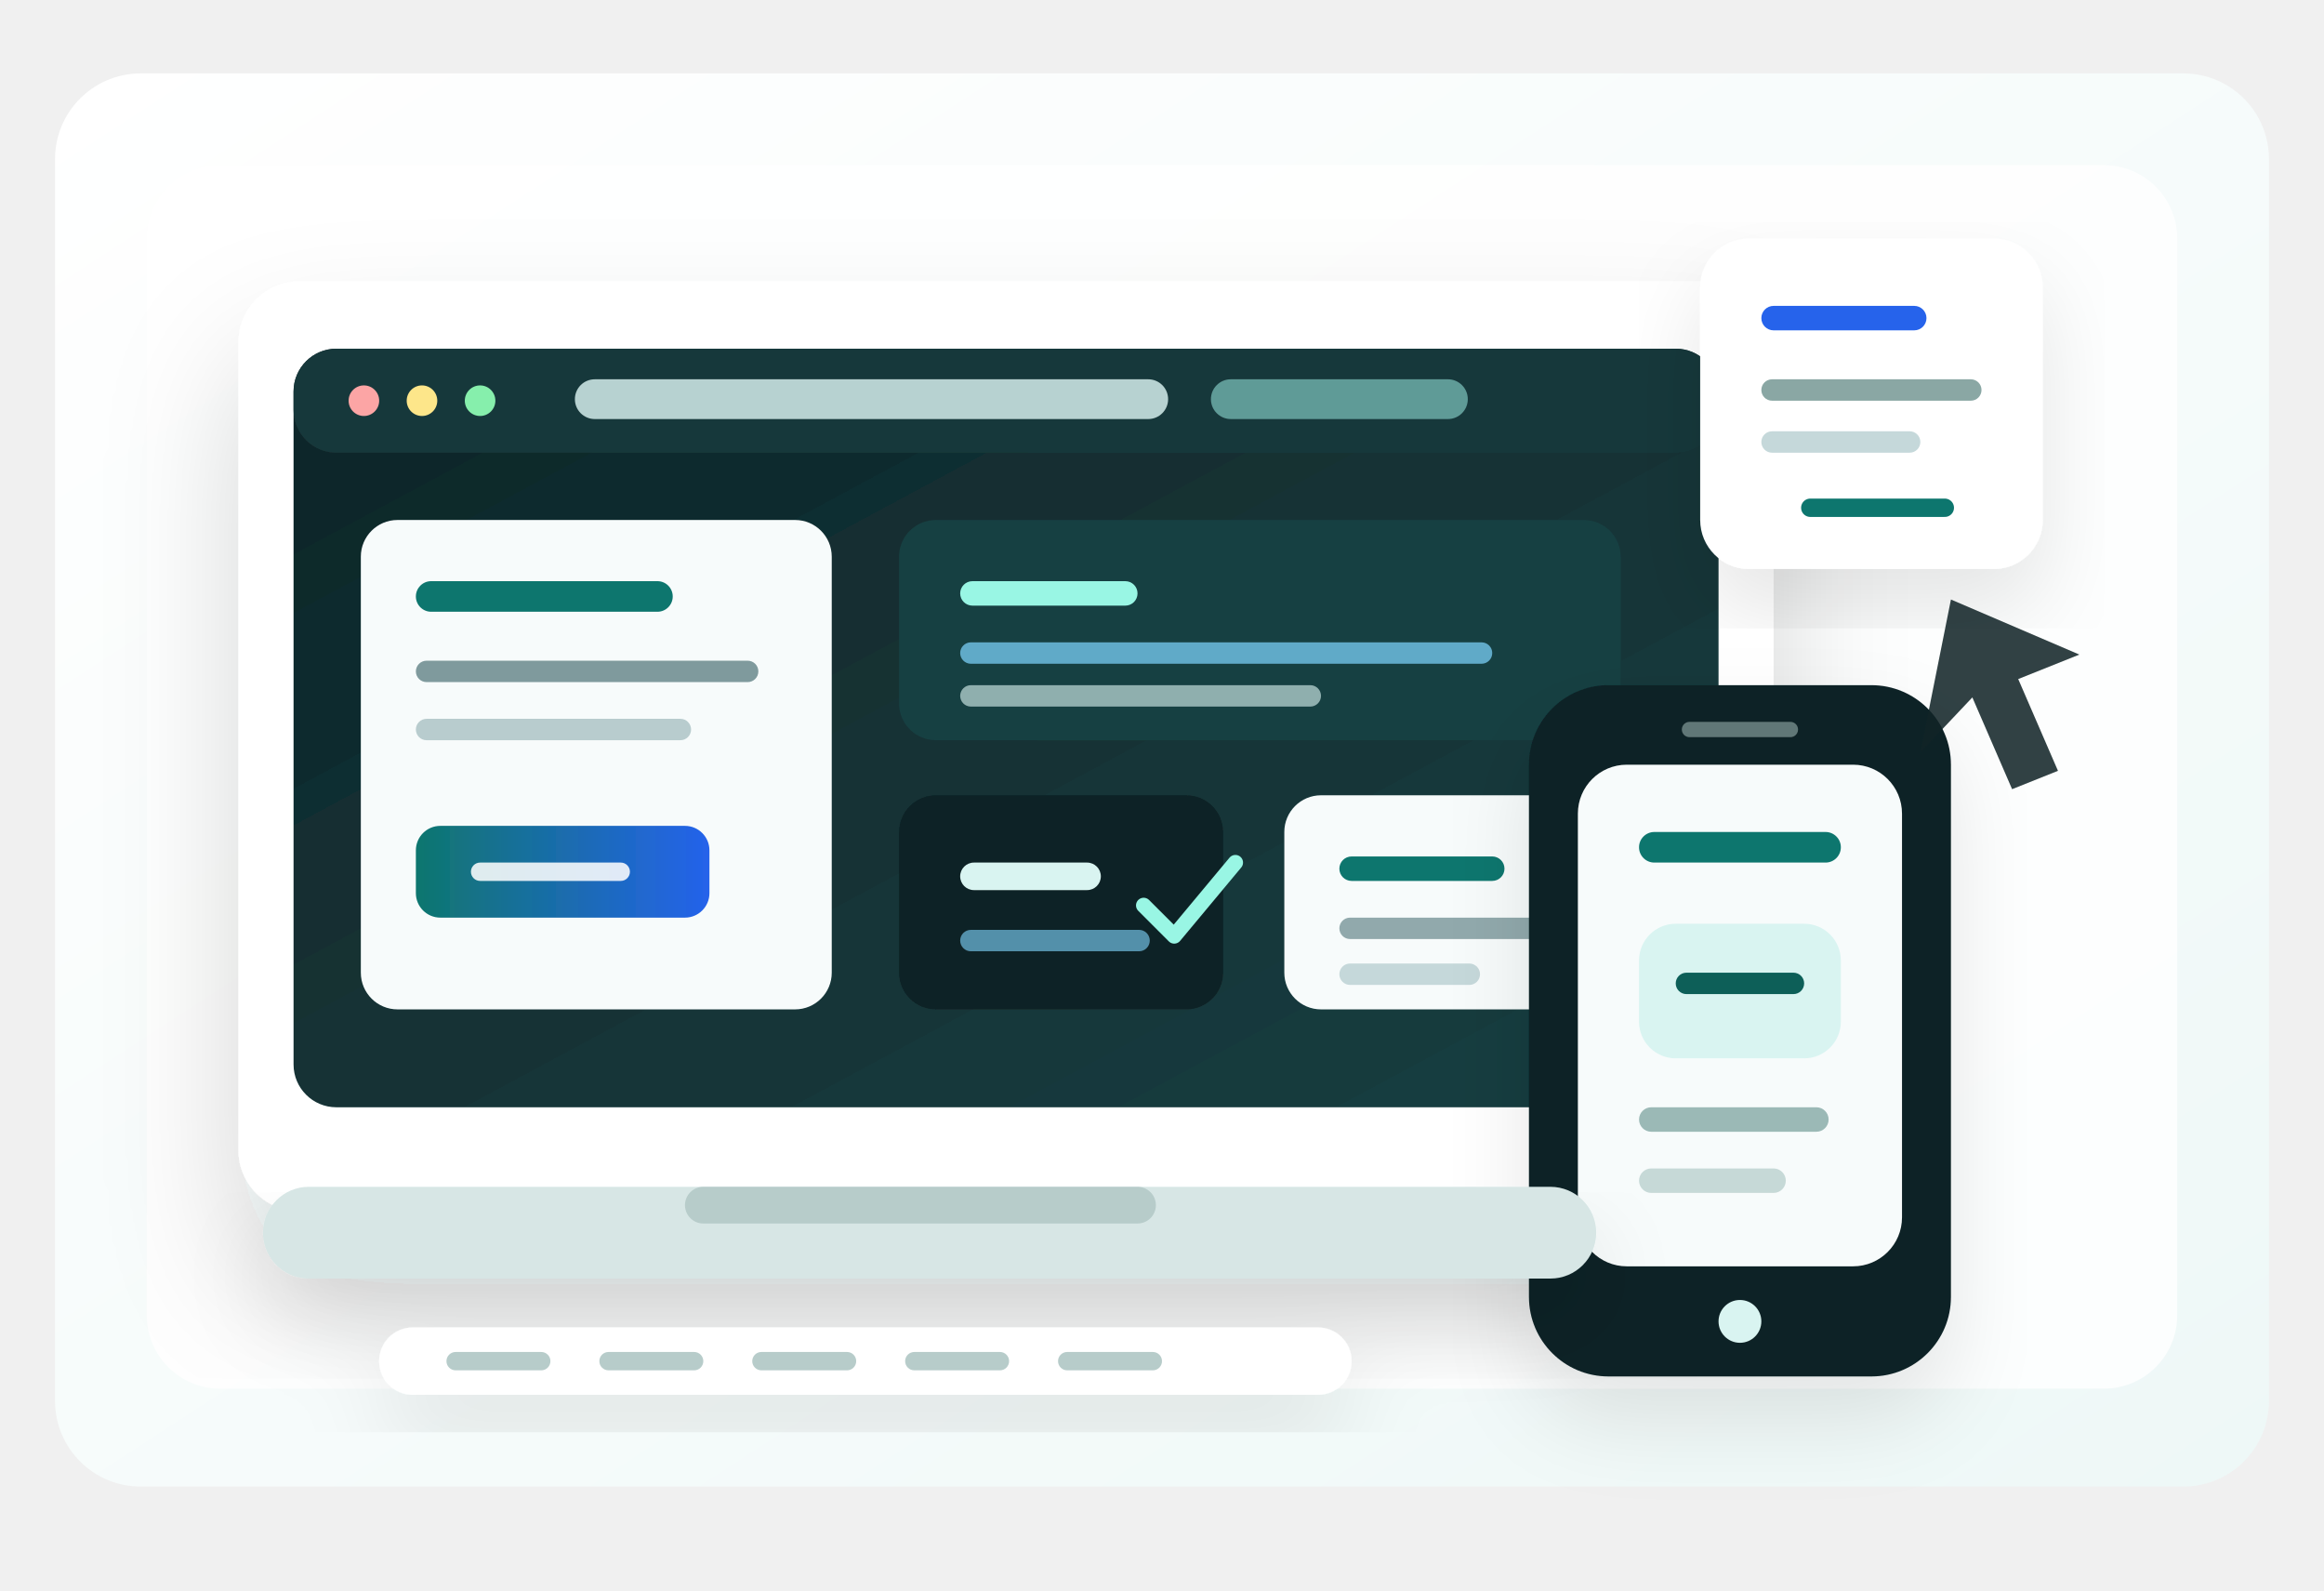
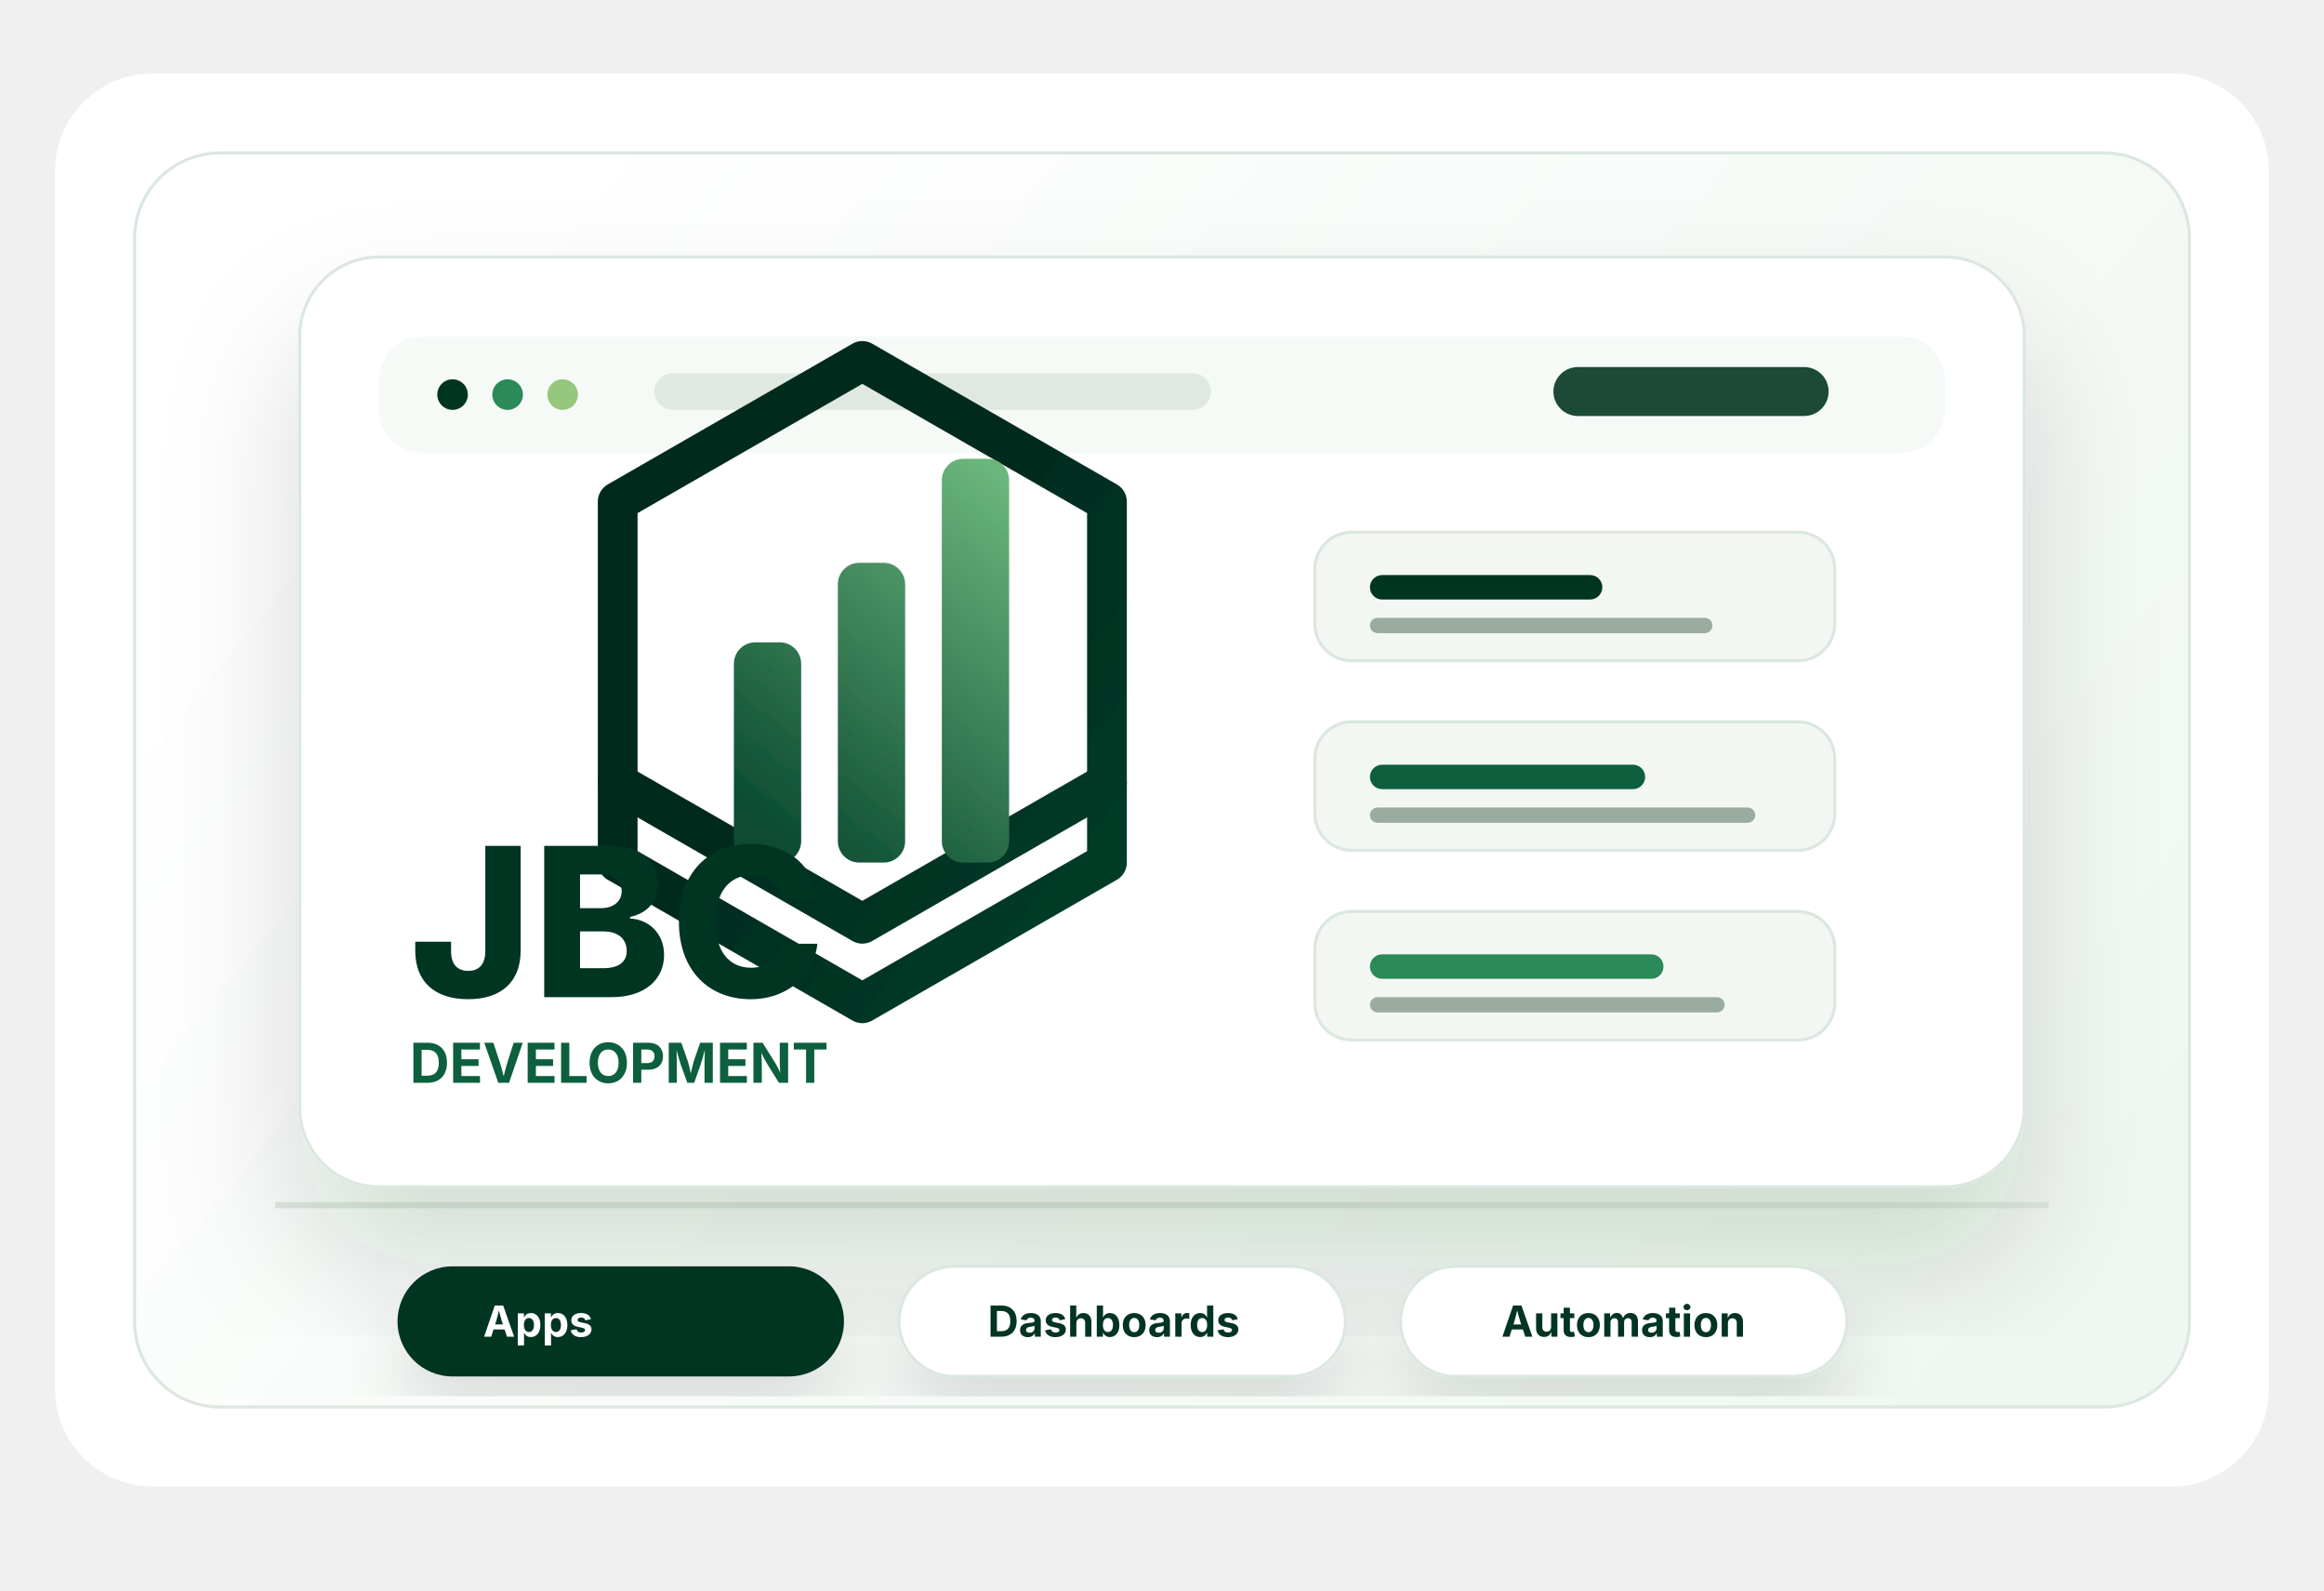
- <svg xmlns="http://www.w3.org/2000/svg" viewBox="0 0 760 520" role="img" aria-label="Website and dashboard build workspace">
+ <svg xmlns="http://www.w3.org/2000/svg" viewBox="0 0 760 520" role="img" aria-label="JBC Development software workspace">
  <defs>
-     <linearGradient id="surface" x1="0" x2="1" y1="0" y2="1">
+     <linearGradient id="deep-green" x1="120" y1="52" x2="620" y2="466" gradientUnits="userSpaceOnUse">
+       <stop offset="0" stop-color="#062c1f" />
+       <stop offset=".52" stop-color="#075f3d" />
+       <stop offset="1" stop-color="#021811" />
+     </linearGradient>
+     <linearGradient id="bar-green" x1="246" y1="230" x2="332" y2="122" gradientUnits="userSpaceOnUse">
+       <stop offset="0" stop-color="#0b4b32" />
+       <stop offset="1" stop-color="#6bb67c" />
+     </linearGradient>
+     <linearGradient id="glass" x1="144" y1="66" x2="640" y2="468" gradientUnits="userSpaceOnUse">
      <stop offset="0" stop-color="#ffffff" />
-       <stop offset="1" stop-color="#eef8f7" />
+       <stop offset="1" stop-color="#f0f7f2" />
    </linearGradient>
-     <linearGradient id="screen" x1="0" x2="1" y1="0" y2="1">
-       <stop offset="0" stop-color="#0f2528" />
-       <stop offset="1" stop-color="#173f42" />
-     </linearGradient>
-     <linearGradient id="accent" x1="0" x2="1" y1="0" y2="0">
-       <stop offset="0" stop-color="#0f766e" />
-       <stop offset="1" stop-color="#2563eb" />
-     </linearGradient>
-     <filter id="shadow" x="-14%" y="-18%" width="128%" height="136%">
-       <feDropShadow dx="0" dy="24" stdDeviation="22" flood-color="#102326" flood-opacity=".16" />
+     <filter id="panel-shadow" x="-14%" y="-16%" width="128%" height="132%">
+       <feDropShadow dx="0" dy="26" stdDeviation="22" flood-color="#082418" flood-opacity=".15" />
    </filter>
-     <filter id="soft-shadow" x="-18%" y="-18%" width="136%" height="136%">
-       <feDropShadow dx="0" dy="14" stdDeviation="14" flood-color="#102326" flood-opacity=".1" />
+     <filter id="small-shadow" x="-18%" y="-18%" width="136%" height="136%">
+       <feDropShadow dx="0" dy="14" stdDeviation="12" flood-color="#082418" flood-opacity=".12" />
    </filter>
  </defs>
-   <rect x="18" y="24" width="724" height="462" rx="28" fill="url(#surface)" />
-   <rect x="48" y="54" width="664" height="400" rx="24" fill="#ffffff" opacity=".82" />
-   <g filter="url(#shadow)">
-     <rect x="78" y="92" width="502" height="304" rx="20" fill="#ffffff" />
-     <rect x="96" y="114" width="466" height="248" rx="14" fill="url(#screen)" />
-     <rect x="96" y="114" width="466" height="34" rx="14" fill="#19383b" />
-     <circle cx="119" cy="131" r="5" fill="#fca5a5" />
-     <circle cx="138" cy="131" r="5" fill="#fde68a" />
-     <circle cx="157" cy="131" r="5" fill="#86efac" />
-     <rect x="188" y="124" width="194" height="13" rx="6.5" fill="#d9f4f1" opacity=".82" />
-     <rect x="396" y="124" width="84" height="13" rx="6.5" fill="#88d8d1" opacity=".62" />
-     <rect x="118" y="170" width="154" height="160" rx="12" fill="#f7fbfb" />
-     <rect x="136" y="190" width="84" height="10" rx="5" fill="#0f766e" />
-     <rect x="136" y="216" width="112" height="7" rx="3.5" fill="#7f9a9d" />
-     <rect x="136" y="235" width="90" height="7" rx="3.5" fill="#b8ccce" />
-     <rect x="136" y="270" width="96" height="30" rx="8" fill="url(#accent)" />
-     <rect x="154" y="282" width="52" height="6" rx="3" fill="#ffffff" opacity=".86" />
-     <rect x="294" y="170" width="236" height="72" rx="12" fill="#173f42" />
-     <rect x="314" y="190" width="58" height="8" rx="4" fill="#99f6e4" />
-     <rect x="314" y="210" width="174" height="7" rx="3.5" fill="#7dd3fc" opacity=".72" />
-     <rect x="314" y="224" width="118" height="7" rx="3.5" fill="#d9f4f1" opacity=".62" />
-     <rect x="294" y="260" width="106" height="70" rx="12" fill="#102326" />
-     <rect x="314" y="282" width="46" height="9" rx="4.5" fill="#d9f4f1" />
-     <rect x="314" y="304" width="62" height="7" rx="3.5" fill="#7dd3fc" opacity=".62" />
-     <path d="M374 296l10 10 20-24" fill="none" stroke="#99f6e4" stroke-width="5" stroke-linecap="round" stroke-linejoin="round" />
-     <rect x="420" y="260" width="110" height="70" rx="12" fill="#f7fbfb" />
-     <rect x="438" y="280" width="54" height="8" rx="4" fill="#0f766e" />
-     <rect x="438" y="300" width="72" height="7" rx="3.5" fill="#91a9ac" />
-     <rect x="438" y="315" width="46" height="7" rx="3.5" fill="#c5d8da" />
+   <rect x="18" y="24" width="724" height="462" rx="32" fill="#ffffff" />
+   <rect x="44" y="50" width="672" height="410" rx="28" fill="url(#glass)" stroke="#dbe7df" />
+   <path d="M90 394h580" stroke="#dfe9e2" stroke-width="2" />
+   <g filter="url(#panel-shadow)">
+     <rect x="98" y="84" width="564" height="304" rx="26" fill="#ffffff" stroke="#dbe7df" />
+     <rect x="124" y="110" width="512" height="38" rx="14" fill="#f6faf7" />
+     <circle cx="148" cy="129" r="5" fill="#063522" />
+     <circle cx="166" cy="129" r="5" fill="#2c8a58" />
+     <circle cx="184" cy="129" r="5" fill="#95c77b" />
+     <rect x="214" y="122" width="182" height="12" rx="6" fill="#dfe9e2" />
+     <rect x="508" y="120" width="90" height="16" rx="8" fill="#063522" opacity=".9" />
+     <g transform="translate(164 168)">
+       <path d="M118-50 198-4v92l-80 46-80-46V-4l80-46Z" fill="none" stroke="url(#deep-green)" stroke-width="13" stroke-linejoin="round" />
+       <path d="M38 88v26l80 46 80-46V88" fill="none" stroke="url(#deep-green)" stroke-width="13" stroke-linecap="round" stroke-linejoin="round" />
+       <rect x="76" y="42" width="22" height="72" rx="7" fill="url(#bar-green)" />
+       <rect x="110" y="16" width="22" height="98" rx="7" fill="url(#bar-green)" />
+       <rect x="144" y="-18" width="22" height="132" rx="7" fill="url(#bar-green)" />
+     </g>
+     <text x="134" y="326" fill="#063522" font-family="Inter, Arial, sans-serif" font-size="68" font-weight="800">JBC</text>
+     <text x="134" y="354" fill="#0b5f3e" font-family="Inter, Arial, sans-serif" font-size="18" font-weight="700">DEVELOPMENT</text>
+     <g transform="translate(430 174)">
+       <rect x="0" y="0" width="170" height="42" rx="12" fill="#f2f7f4" stroke="#dbe7df" />
+       <rect x="18" y="14" width="76" height="8" rx="4" fill="#063522" />
+       <rect x="18" y="28" width="112" height="5" rx="2.5" fill="#9aaca0" />
+       <rect x="0" y="62" width="170" height="42" rx="12" fill="#f2f7f4" stroke="#dbe7df" />
+       <rect x="18" y="76" width="90" height="8" rx="4" fill="#0b5f3e" />
+       <rect x="18" y="90" width="126" height="5" rx="2.5" fill="#9aaca0" />
+       <rect x="0" y="124" width="170" height="42" rx="12" fill="#f2f7f4" stroke="#dbe7df" />
+       <rect x="18" y="138" width="96" height="8" rx="4" fill="#2c8a58" />
+       <rect x="18" y="152" width="116" height="5" rx="2.5" fill="#9aaca0" />
+     </g>
  </g>
-   <g filter="url(#soft-shadow)">
-     <rect x="500" y="224" width="138" height="226" rx="26" fill="#102326" />
-     <rect x="516" y="250" width="106" height="164" rx="16" fill="#f7fbfb" />
-     <rect x="550" y="236" width="38" height="5" rx="2.5" fill="#d9f4f1" opacity=".4" />
-     <rect x="536" y="272" width="66" height="10" rx="5" fill="#0f766e" />
-     <rect x="536" y="302" width="66" height="44" rx="12" fill="#d9f4f1" />
-     <rect x="548" y="318" width="42" height="7" rx="3.5" fill="#0b5f59" />
-     <rect x="536" y="362" width="62" height="8" rx="4" fill="#9bb9b6" />
-     <rect x="536" y="382" width="48" height="8" rx="4" fill="#c6d9d7" />
-     <circle cx="569" cy="432" r="7" fill="#d9f4f1" />
+   <g filter="url(#small-shadow)">
+     <rect x="130" y="414" width="146" height="36" rx="18" fill="#063522" />
+     <text x="158" y="437" fill="#ffffff" font-family="Inter, Arial, sans-serif" font-size="14" font-weight="700">Apps</text>
+     <rect x="294" y="414" width="146" height="36" rx="18" fill="#ffffff" stroke="#dbe7df" />
+     <text x="323" y="437" fill="#063522" font-family="Inter, Arial, sans-serif" font-size="14" font-weight="700">Dashboards</text>
+     <rect x="458" y="414" width="146" height="36" rx="18" fill="#ffffff" stroke="#dbe7df" />
+     <text x="491" y="437" fill="#063522" font-family="Inter, Arial, sans-serif" font-size="14" font-weight="700">Automation</text>
  </g>
-   <g filter="url(#soft-shadow)">
-     <rect x="86" y="388" width="436" height="30" rx="15" fill="#d7e6e5" />
-     <rect x="224" y="388" width="154" height="12" rx="6" fill="#b7ccca" />
-     <rect x="124" y="434" width="318" height="22" rx="11" fill="#ffffff" />
-     <rect x="146" y="442" width="34" height="6" rx="3" fill="#b7ccca" />
-     <rect x="196" y="442" width="34" height="6" rx="3" fill="#b7ccca" />
-     <rect x="246" y="442" width="34" height="6" rx="3" fill="#b7ccca" />
-     <rect x="296" y="442" width="34" height="6" rx="3" fill="#b7ccca" />
-     <rect x="346" y="442" width="34" height="6" rx="3" fill="#b7ccca" />
-   </g>
-   <g filter="url(#soft-shadow)">
-     <rect x="556" y="78" width="112" height="108" rx="16" fill="#ffffff" />
-     <rect x="576" y="100" width="54" height="8" rx="4" fill="#2563eb" />
-     <rect x="576" y="124" width="72" height="7" rx="3.5" fill="#8aa7a4" />
-     <rect x="576" y="141" width="52" height="7" rx="3.5" fill="#c5d8da" />
-     <path d="M592 166h44" stroke="#0f766e" stroke-width="6" stroke-linecap="round" />
-   </g>
-   <path d="M638 196l42 18-20 8 13 30-15 6-13-30-17 18z" fill="#102326" opacity=".86" />
</svg>
